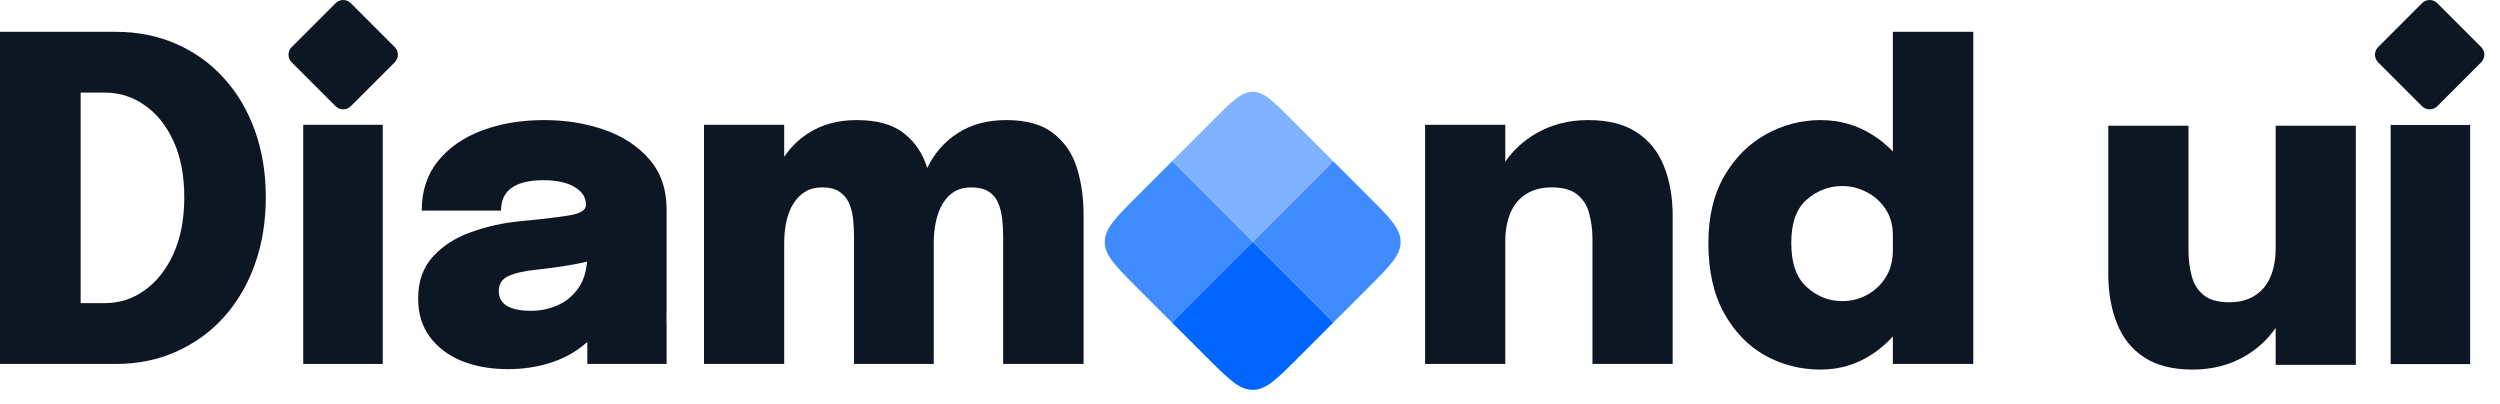
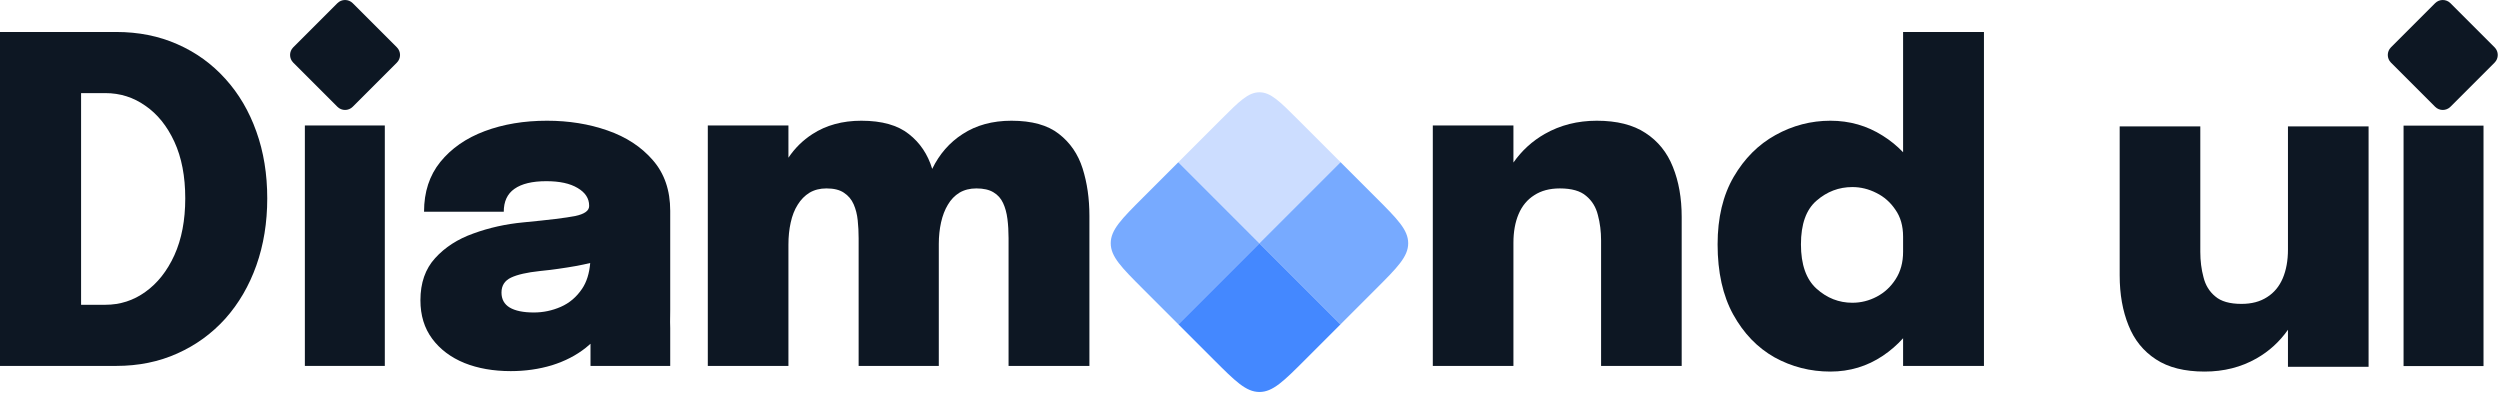
- <svg xmlns="http://www.w3.org/2000/svg" width="124" height="20" viewBox="0 0 124 20" fill="none">
-   <path fill-rule="evenodd" clip-rule="evenodd" d="M0 1.578V18.052H5.732C6.834 18.052 7.84 17.847 8.748 17.438C9.665 17.028 10.454 16.455 11.117 15.717C11.78 14.973 12.29 14.098 12.648 13.093C13.005 12.08 13.184 10.978 13.184 9.787C13.184 8.588 13.005 7.49 12.648 6.492C12.29 5.487 11.78 4.619 11.117 3.89C10.454 3.152 9.665 2.583 8.748 2.181C7.84 1.779 6.834 1.578 5.732 1.578H0ZM4 15.036H5.195C5.925 15.036 6.585 14.824 7.173 14.399C7.769 13.975 8.246 13.372 8.603 12.59C8.961 11.801 9.14 10.866 9.14 9.787C9.14 8.7 8.961 7.769 8.603 6.995C8.246 6.22 7.769 5.628 7.173 5.219C6.585 4.802 5.925 4.593 5.195 4.593H4V15.036Z" fill="#0D1723" />
-   <path d="M15.04 6.19V18.052H18.984V6.19H15.04Z" fill="#0D1723" />
-   <path fill-rule="evenodd" clip-rule="evenodd" d="M25.198 18.309C24.342 18.309 23.578 18.175 22.908 17.907C22.238 17.631 21.709 17.233 21.321 16.712C20.934 16.19 20.74 15.557 20.74 14.813C20.74 13.957 20.983 13.264 21.467 12.735C21.951 12.199 22.58 11.793 23.355 11.518C24.13 11.235 24.949 11.053 25.813 10.971C27.064 10.851 27.917 10.747 28.372 10.658C28.833 10.561 29.064 10.397 29.064 10.166V10.144C29.064 9.787 28.874 9.496 28.494 9.273C28.122 9.05 27.608 8.938 26.953 8.938C26.26 8.938 25.735 9.064 25.377 9.318C25.027 9.563 24.852 9.939 24.852 10.446H20.919C20.919 9.47 21.187 8.651 21.724 7.989C22.267 7.318 22.997 6.812 23.913 6.47C24.83 6.127 25.854 5.956 26.986 5.956C28.059 5.956 29.053 6.116 29.969 6.436C30.893 6.756 31.638 7.244 32.204 7.899C32.778 8.554 33.064 9.388 33.064 10.401V15.271C33.064 15.376 33.062 15.48 33.061 15.583C33.058 15.788 33.054 15.989 33.064 16.187V18.052H29.131V16.959C29.057 17.028 28.979 17.094 28.897 17.158C28.427 17.531 27.872 17.817 27.232 18.018C26.591 18.212 25.913 18.309 25.198 18.309ZM26.338 15.416C26.8 15.416 27.243 15.323 27.668 15.137C28.092 14.95 28.442 14.653 28.718 14.243C28.942 13.911 29.074 13.488 29.117 12.975C28.907 13.025 28.688 13.072 28.461 13.115C27.835 13.227 27.224 13.312 26.629 13.372C25.995 13.439 25.523 13.547 25.21 13.696C24.897 13.845 24.74 14.091 24.74 14.433C24.74 14.761 24.874 15.006 25.143 15.17C25.418 15.334 25.817 15.416 26.338 15.416Z" fill="#0D1723" />
-   <path d="M42.359 18.052H46.314V12.032C46.314 11.659 46.352 11.306 46.426 10.971C46.501 10.636 46.612 10.345 46.761 10.1C46.91 9.846 47.1 9.649 47.331 9.508C47.569 9.366 47.849 9.295 48.169 9.295C48.519 9.295 48.799 9.359 49.007 9.485C49.223 9.612 49.383 9.79 49.488 10.021C49.592 10.245 49.663 10.505 49.7 10.803C49.737 11.094 49.756 11.406 49.756 11.741V18.052H53.745V10.647C53.745 9.798 53.633 9.02 53.409 8.312C53.186 7.605 52.795 7.035 52.236 6.604C51.685 6.172 50.907 5.956 49.901 5.956C48.962 5.956 48.158 6.175 47.488 6.615C46.844 7.029 46.345 7.602 45.989 8.332C45.773 7.618 45.39 7.046 44.84 6.615C44.288 6.175 43.506 5.956 42.493 5.956C41.562 5.956 40.758 6.175 40.08 6.615C39.61 6.917 39.215 7.306 38.896 7.78V6.19H34.918V18.052H38.896V12.065C38.896 11.678 38.933 11.317 39.007 10.982C39.082 10.639 39.197 10.345 39.354 10.1C39.51 9.846 39.704 9.649 39.935 9.508C40.173 9.366 40.452 9.295 40.773 9.295C41.138 9.295 41.424 9.366 41.633 9.508C41.849 9.649 42.009 9.839 42.113 10.077C42.218 10.315 42.285 10.58 42.315 10.87C42.344 11.153 42.359 11.447 42.359 11.752V18.052Z" fill="#0D1723" />
-   <path d="M78.986 18.052V11.864C78.986 11.417 78.934 11 78.83 10.613C78.733 10.219 78.539 9.902 78.249 9.664C77.966 9.418 77.534 9.295 76.953 9.295C76.454 9.295 76.033 9.407 75.69 9.63C75.347 9.846 75.091 10.155 74.919 10.557C74.748 10.96 74.662 11.432 74.662 11.976V18.052H70.685V6.19H74.662V8.018C75.075 7.429 75.593 6.958 76.215 6.604C76.975 6.172 77.828 5.956 78.774 5.956C79.765 5.956 80.565 6.157 81.176 6.559C81.794 6.961 82.245 7.519 82.528 8.234C82.819 8.949 82.964 9.772 82.964 10.703V18.052H78.986Z" fill="#0D1723" />
-   <path fill-rule="evenodd" clip-rule="evenodd" d="M87.54 17.627C88.389 18.096 89.309 18.331 90.299 18.331C91.253 18.331 92.117 18.07 92.891 17.549C93.259 17.302 93.591 17.014 93.886 16.687V18.052H97.875V1.578H93.886V7.512C93.587 7.198 93.251 6.925 92.88 6.693C92.106 6.202 91.245 5.956 90.299 5.956C89.346 5.956 88.445 6.19 87.596 6.659C86.746 7.129 86.057 7.817 85.528 8.726C85 9.634 84.735 10.744 84.735 12.054C84.735 13.432 84.992 14.586 85.506 15.516C86.02 16.447 86.698 17.151 87.54 17.627ZM93.886 11.674V12.423C93.886 12.944 93.763 13.394 93.517 13.774C93.279 14.146 92.97 14.433 92.59 14.634C92.21 14.835 91.808 14.936 91.383 14.936C90.72 14.936 90.132 14.705 89.618 14.243C89.104 13.781 88.847 13.052 88.847 12.054C88.847 11.056 89.104 10.338 89.618 9.898C90.132 9.452 90.72 9.228 91.383 9.228C91.793 9.228 92.188 9.325 92.567 9.519C92.947 9.705 93.26 9.98 93.506 10.345C93.759 10.703 93.886 11.146 93.886 11.674Z" fill="#0D1723" />
-   <path d="M118.576 6.198V18.059H122.52V6.198H118.576Z" fill="#0D1723" />
-   <path d="M108.549 6.235V12.423C108.549 12.869 108.601 13.286 108.705 13.674C108.802 14.068 108.996 14.385 109.286 14.623C109.569 14.869 110.001 14.992 110.582 14.992C111.081 14.992 111.502 14.88 111.845 14.656C112.187 14.441 112.444 14.132 112.616 13.729C112.787 13.327 112.873 12.854 112.873 12.311V6.235H116.85V18.096L112.873 18.096V16.268C112.46 16.858 111.942 17.329 111.32 17.683C110.56 18.115 109.707 18.331 108.761 18.331C107.77 18.331 106.97 18.13 106.359 17.728C105.741 17.326 105.29 16.767 105.007 16.052C104.716 15.338 104.571 14.515 104.571 13.584V6.235H108.549Z" fill="#0D1723" />
-   <path d="M17.4 0.156C17.192 -0.052 16.854 -0.052 16.646 0.156L14.467 2.335C14.258 2.544 14.258 2.881 14.467 3.09L16.646 5.269C16.854 5.477 17.192 5.477 17.4 5.269L19.579 3.09C19.787 2.881 19.787 2.544 19.579 2.335L17.4 0.156Z" fill="#0D1723" />
-   <path d="M120.888 0.156C120.679 -0.052 120.342 -0.052 120.133 0.156L117.954 2.335C117.746 2.544 117.746 2.881 117.954 3.09L120.133 5.269C120.342 5.477 120.679 5.477 120.888 5.269L123.067 3.09C123.275 2.881 123.275 2.544 123.067 2.335L120.888 0.156Z" fill="#0D1723" />
-   <path opacity="0.75" d="M56.396 14.263C55.329 13.196 54.796 12.663 54.796 12C54.796 11.337 55.329 10.804 56.396 9.737L58.133 8L62.133 12L58.133 16L56.396 14.263Z" fill="#0066FF" />
-   <path d="M58.133 16L62.133 12L66.133 16L64.396 17.737C63.329 18.804 62.796 19.337 62.133 19.337C61.471 19.337 60.937 18.804 59.87 17.737L58.133 16Z" fill="#0066FF" />
-   <path opacity="0.5" d="M58.133 8L60.248 5.886C61.136 4.997 61.581 4.552 62.133 4.552C62.685 4.552 63.13 4.997 64.019 5.886L66.133 8L62.133 12L58.133 8Z" fill="#0066FF" />
-   <path opacity="0.75" d="M62.133 12L66.133 8L67.871 9.737C68.937 10.804 69.471 11.337 69.471 12C69.471 12.663 68.937 13.196 67.871 14.263L66.133 16L62.133 12Z" fill="#0066FF" />
+ <svg xmlns="http://www.w3.org/2000/svg" width="148" height="24" viewBox="0 0 148 24" fill="none">
+   <path fill-rule="evenodd" clip-rule="evenodd" d="M0 1.893V21.662H6.878C8.201 21.662 9.408 21.416 10.498 20.925C11.598 20.433 12.545 19.745 13.341 18.861C14.136 17.967 14.748 16.918 15.177 15.711C15.607 14.496 15.821 13.174 15.821 11.744C15.821 10.306 15.607 8.988 15.177 7.79C14.748 6.584 14.136 5.543 13.341 4.667C12.545 3.783 11.598 3.099 10.498 2.617C9.408 2.134 8.201 1.893 6.878 1.893H0ZM4.8 18.043H6.235C7.111 18.043 7.902 17.789 8.608 17.279C9.323 16.77 9.895 16.046 10.324 15.108C10.753 14.161 10.967 13.04 10.967 11.744C10.967 10.44 10.753 9.323 10.324 8.393C9.895 7.464 9.323 6.754 8.608 6.262C7.902 5.762 7.111 5.512 6.235 5.512H4.8V18.043Z" fill="#0D1723" />
+   <path d="M18.048 7.428V21.662H22.781V7.428H18.048Z" fill="#0D1723" />
+   <path fill-rule="evenodd" clip-rule="evenodd" d="M30.238 21.97C29.21 21.97 28.294 21.81 27.49 21.488C26.685 21.157 26.05 20.679 25.586 20.054C25.121 19.428 24.889 18.669 24.889 17.775C24.889 16.748 25.179 15.917 25.76 15.282C26.341 14.639 27.096 14.152 28.026 13.822C28.956 13.482 29.939 13.263 30.976 13.165C32.477 13.022 33.501 12.897 34.046 12.79C34.6 12.673 34.877 12.477 34.877 12.2V12.173C34.877 11.744 34.649 11.396 34.193 11.128C33.746 10.86 33.13 10.726 32.343 10.726C31.512 10.726 30.882 10.877 30.453 11.181C30.032 11.476 29.823 11.927 29.823 12.535H25.103C25.103 11.364 25.425 10.382 26.068 9.586C26.721 8.782 27.597 8.175 28.696 7.763C29.796 7.352 31.025 7.147 32.383 7.147C33.67 7.147 34.864 7.339 35.963 7.723C37.072 8.108 37.965 8.693 38.645 9.479C39.333 10.265 39.677 11.266 39.677 12.481V18.325C39.677 18.451 39.675 18.576 39.673 18.7C39.669 18.945 39.665 19.187 39.677 19.424V21.662H34.958V20.351C34.868 20.433 34.775 20.513 34.676 20.59C34.113 21.037 33.447 21.381 32.678 21.622C31.91 21.854 31.096 21.97 30.238 21.97ZM31.606 18.499C32.16 18.499 32.692 18.387 33.201 18.164C33.711 17.941 34.131 17.583 34.462 17.092C34.73 16.693 34.889 16.186 34.94 15.57C34.688 15.63 34.426 15.686 34.153 15.738C33.402 15.872 32.669 15.975 31.954 16.046C31.195 16.127 30.627 16.256 30.252 16.435C29.876 16.614 29.688 16.909 29.688 17.32C29.688 17.713 29.849 18.008 30.171 18.204C30.502 18.401 30.98 18.499 31.606 18.499Z" fill="#0D1723" />
+   <path d="M50.831 21.662H55.577V14.438C55.577 13.991 55.622 13.567 55.711 13.165C55.801 12.763 55.935 12.414 56.114 12.119C56.292 11.816 56.52 11.579 56.797 11.409C57.083 11.239 57.419 11.154 57.803 11.154C58.223 11.154 58.558 11.23 58.809 11.382C59.068 11.534 59.26 11.749 59.385 12.026C59.51 12.294 59.595 12.606 59.64 12.964C59.684 13.312 59.707 13.688 59.707 14.09V21.662H64.493V12.776C64.493 11.758 64.359 10.824 64.091 9.975C63.823 9.126 63.354 8.443 62.683 7.924C62.022 7.406 61.088 7.147 59.881 7.147C58.755 7.147 57.79 7.411 56.985 7.938C56.213 8.435 55.614 9.122 55.187 9.998C54.928 9.142 54.468 8.455 53.807 7.938C53.146 7.411 52.208 7.147 50.992 7.147C49.875 7.147 48.909 7.411 48.096 7.938C47.532 8.301 47.058 8.767 46.675 9.336V7.428H41.902V21.662H46.675V14.478C46.675 14.014 46.719 13.58 46.809 13.178C46.898 12.767 47.037 12.414 47.224 12.119C47.412 11.816 47.645 11.579 47.922 11.409C48.208 11.239 48.543 11.154 48.927 11.154C49.365 11.154 49.709 11.239 49.959 11.409C50.219 11.579 50.411 11.807 50.536 12.093C50.661 12.379 50.742 12.696 50.777 13.044C50.813 13.384 50.831 13.737 50.831 14.103V21.662Z" fill="#0D1723" />
+   <path d="M94.784 21.662V14.237C94.784 13.701 94.721 13.2 94.596 12.736C94.48 12.262 94.247 11.883 93.899 11.597C93.559 11.302 93.04 11.154 92.343 11.154C91.744 11.154 91.239 11.288 90.828 11.556C90.417 11.816 90.109 12.186 89.903 12.669C89.698 13.151 89.595 13.719 89.595 14.371V21.662H84.822V7.428H89.595V9.622C90.09 8.915 90.711 8.349 91.458 7.924C92.37 7.406 93.394 7.147 94.529 7.147C95.718 7.147 96.678 7.388 97.411 7.871C98.153 8.353 98.694 9.023 99.034 9.881C99.382 10.739 99.556 11.726 99.556 12.843V21.662H94.784Z" fill="#0D1723" />
+   <path fill-rule="evenodd" clip-rule="evenodd" d="M105.048 21.153C106.067 21.716 107.17 21.997 108.359 21.997C109.503 21.997 110.54 21.684 111.47 21.059C111.911 20.762 112.309 20.417 112.663 20.024V21.662H117.45V1.893H112.663V9.014C112.304 8.637 111.902 8.31 111.456 8.032C110.527 7.442 109.494 7.147 108.359 7.147C107.215 7.147 106.134 7.428 105.115 7.991C104.096 8.554 103.269 9.381 102.634 10.471C102 11.561 101.682 12.892 101.682 14.465C101.682 16.118 101.991 17.503 102.607 18.62C103.224 19.737 104.038 20.581 105.048 21.153ZM112.663 14.009V14.907C112.663 15.533 112.516 16.073 112.221 16.529C111.935 16.976 111.564 17.32 111.108 17.561C110.652 17.802 110.169 17.923 109.66 17.923C108.864 17.923 108.158 17.646 107.541 17.092C106.925 16.538 106.616 15.662 106.616 14.465C106.616 13.268 106.925 12.405 107.541 11.878C108.158 11.342 108.864 11.074 109.66 11.074C110.151 11.074 110.625 11.19 111.081 11.422C111.537 11.646 111.912 11.976 112.207 12.414C112.511 12.843 112.663 13.375 112.663 14.009Z" fill="#0D1723" />
+   <path d="M142.291 7.437V21.671H147.024V7.437H142.291Z" fill="#0D1723" />
+   <path d="M130.258 7.482V14.907C130.258 15.443 130.321 15.944 130.446 16.408C130.562 16.882 130.795 17.262 131.143 17.547C131.483 17.842 132.001 17.99 132.699 17.99C133.298 17.99 133.803 17.856 134.214 17.588C134.625 17.329 134.933 16.958 135.139 16.475C135.344 15.993 135.447 15.425 135.447 14.773V7.482H140.22V21.716L135.447 21.716V19.522C134.952 20.229 134.331 20.795 133.584 21.22C132.672 21.738 131.648 21.997 130.513 21.997C129.324 21.997 128.364 21.756 127.631 21.273C126.889 20.791 126.348 20.121 126.008 19.263C125.66 18.405 125.485 17.418 125.485 16.301V7.482H130.258Z" fill="#0D1723" />
+   <path d="M20.88 0.187C20.63 -0.062 20.225 -0.062 19.975 0.187L17.36 2.802C17.11 3.052 17.11 3.458 17.36 3.707L19.975 6.322C20.225 6.572 20.63 6.572 20.88 6.322L23.495 3.707C23.745 3.458 23.745 3.052 23.495 2.802L20.88 0.187Z" fill="#0D1723" />
+   <path d="M145.065 0.187C144.815 -0.062 144.41 -0.062 144.16 0.187L141.545 2.802C141.295 3.052 141.295 3.458 141.545 3.707L144.16 6.322C144.41 6.572 144.815 6.572 145.065 6.322L147.68 3.707C147.93 3.458 147.93 3.052 147.68 2.802L145.065 0.187Z" fill="#0D1723" />
+   <path d="M67.675 17.115C66.395 15.835 65.755 15.195 65.755 14.4C65.755 13.605 66.395 12.965 67.675 11.685L69.76 9.6L74.56 14.4L69.76 19.2L67.675 17.115Z" fill="#77AAFF" />
+   <path d="M69.76 19.2L74.56 14.4L79.36 19.2L77.275 21.285C75.995 22.565 75.355 23.205 74.56 23.205C73.765 23.205 73.125 22.565 71.845 21.285L69.76 19.2Z" fill="#4488FF" />
+   <path d="M69.76 9.6L72.297 7.063C73.364 5.996 73.897 5.463 74.56 5.463C75.223 5.463 75.756 5.996 76.823 7.063L79.36 9.6L74.56 14.4L69.76 9.6Z" fill="#CCDDFF" />
+   <path d="M74.56 14.4L79.36 9.6L81.445 11.685C82.725 12.965 83.365 13.605 83.365 14.4C83.365 15.195 82.725 15.835 81.445 17.115L79.36 19.2L74.56 14.4Z" fill="#77AAFF" />
</svg>
